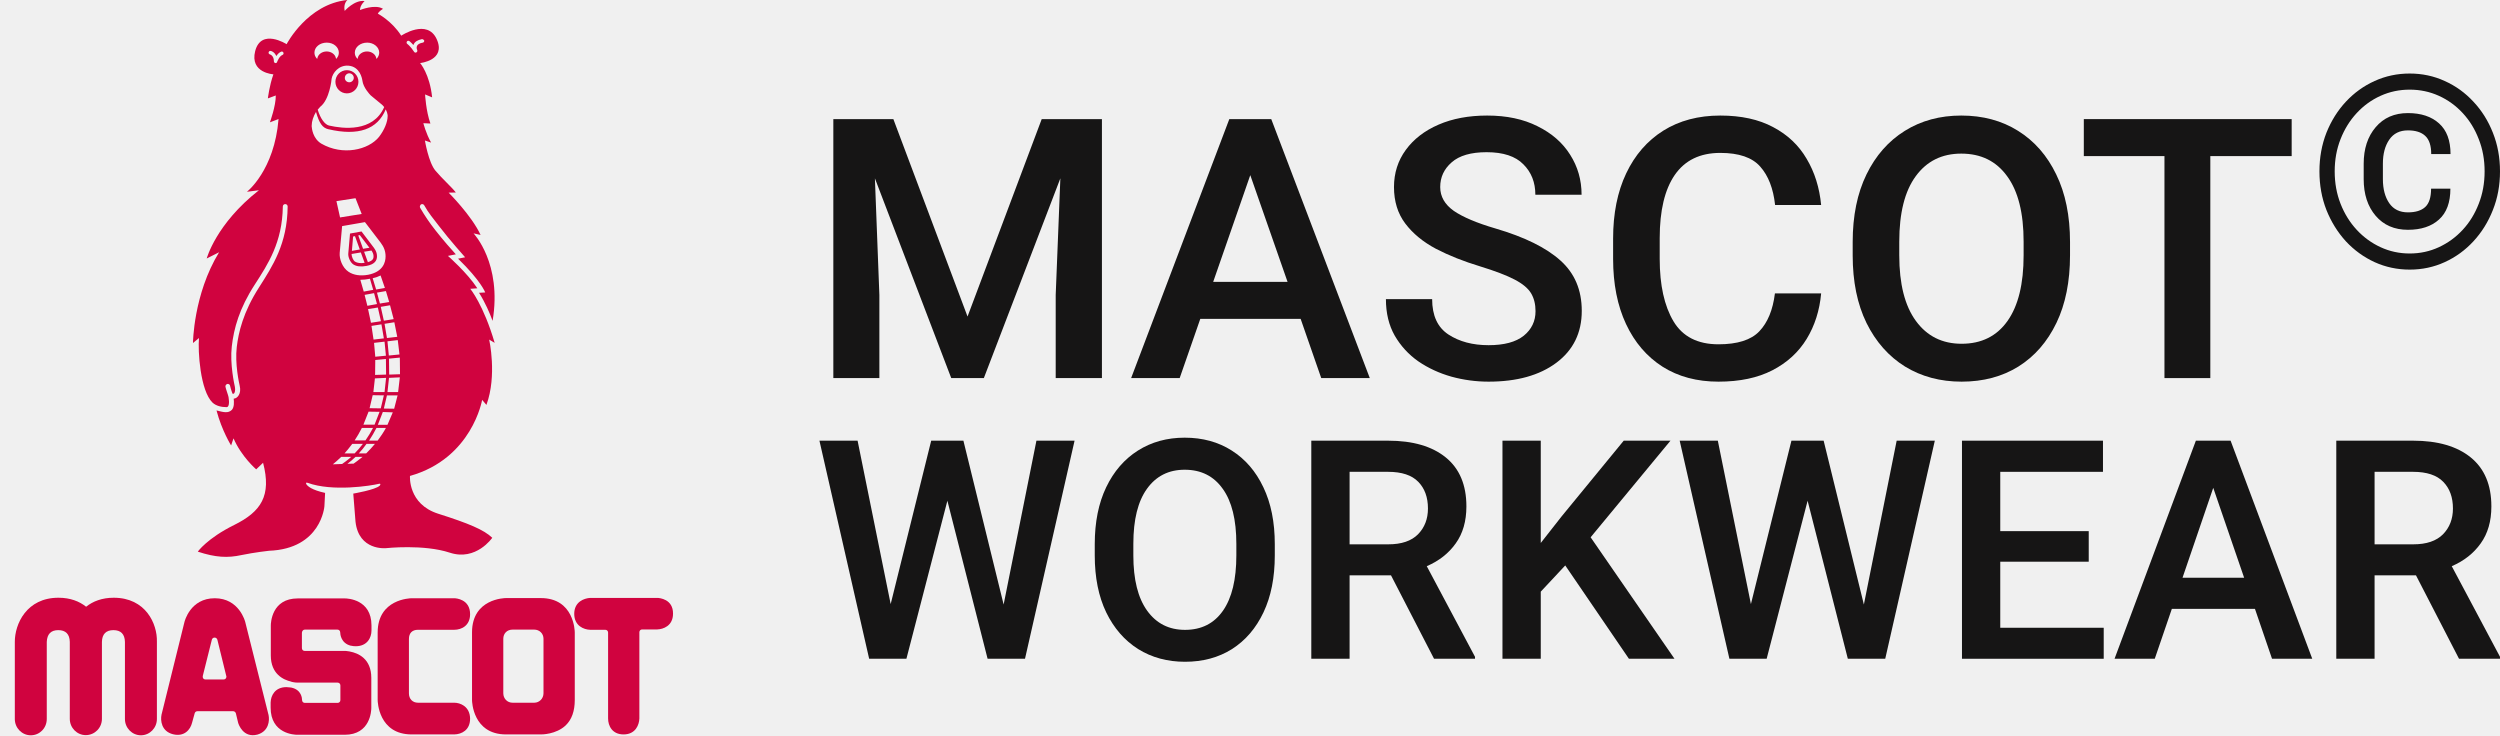
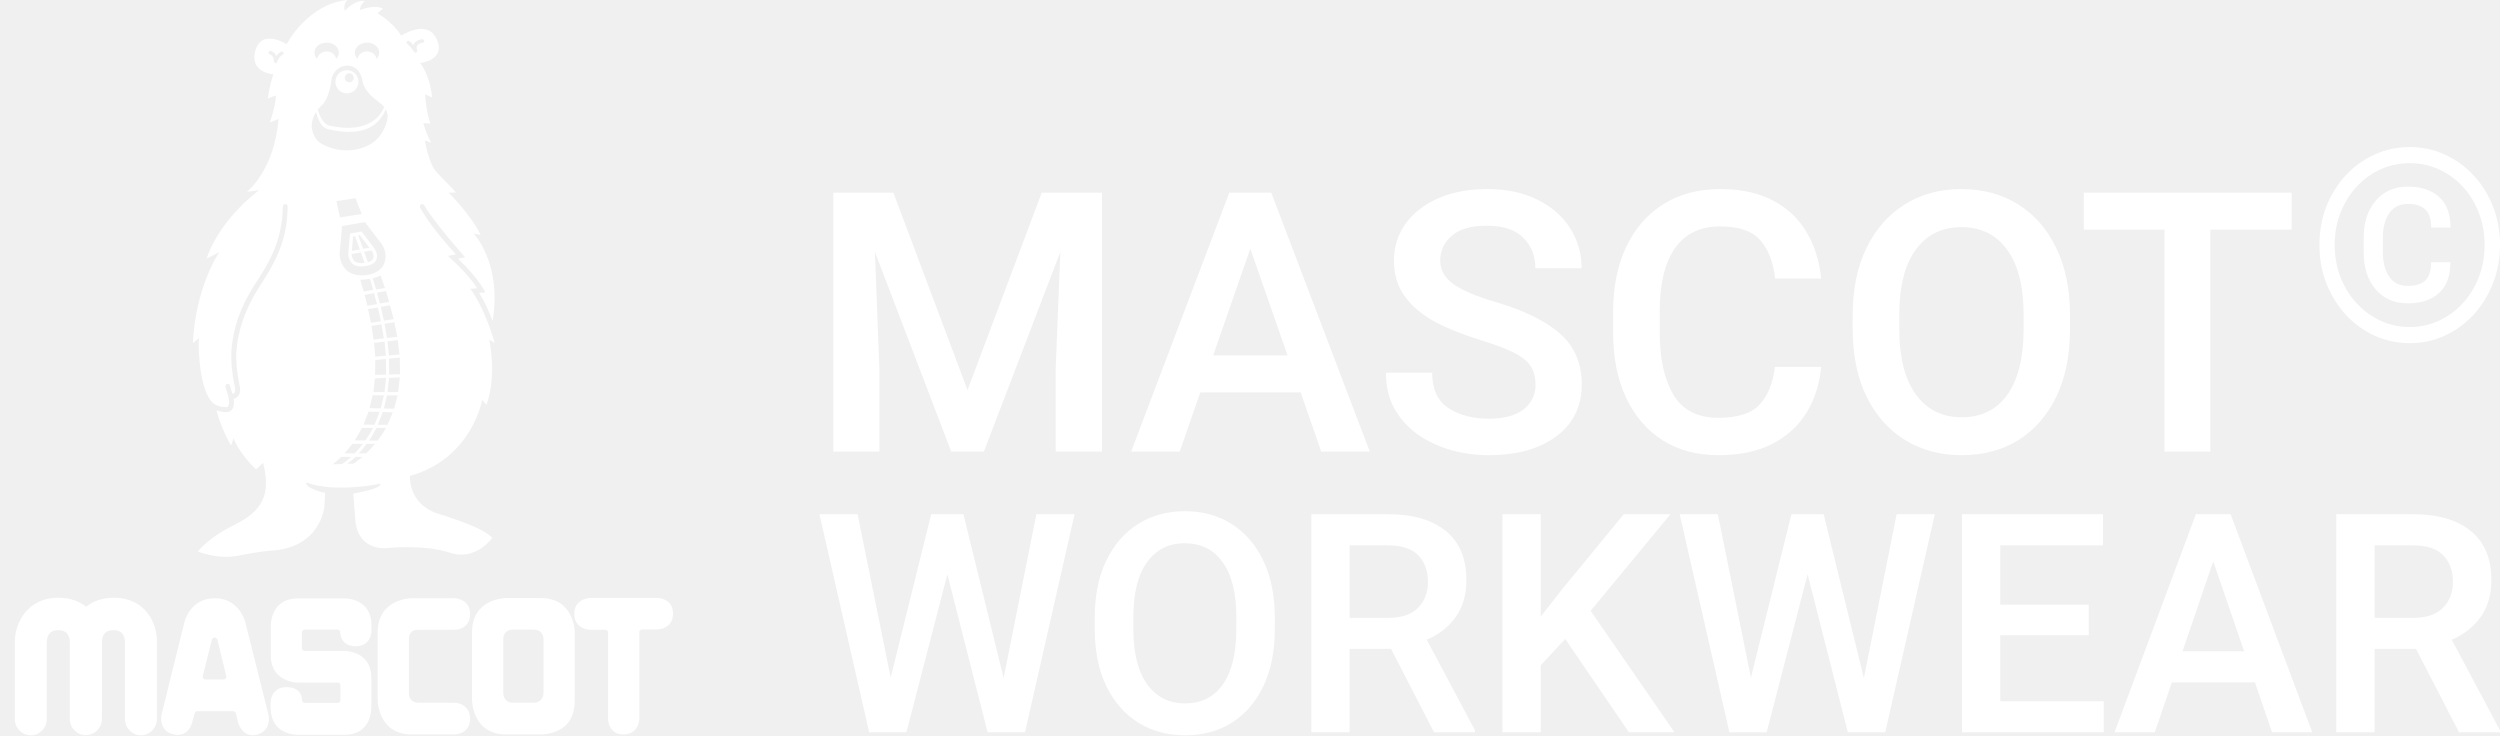
<svg xmlns="http://www.w3.org/2000/svg" width="204" height="60" viewBox="0 0 204 60" fill="none">
-   <g clip-path="url(#clip0_314_6237)">
-     <path d="M72.898 9.719L78.951 25.83L85.004 9.719H89.917V30.852H86.145V24.074L86.525 14.552L80.282 30.852H77.621L71.392 14.552L71.757 24.074V30.852H68V9.719H72.898Z" fill="#161515" />
-     <path d="M96.262 30.852H92.3L100.312 9.719H103.734L111.775 30.852H107.813L106.132 26.019H97.944L96.262 30.852ZM98.996 23H105.064L102.023 14.291L98.996 23Z" fill="#161515" />
-     <path d="M125.299 25.395C125.299 24.824 125.178 24.335 124.934 23.929C124.69 23.523 124.242 23.15 123.589 22.811C122.946 22.473 122.01 22.115 120.782 21.737C119.437 21.331 118.233 20.852 117.17 20.3C116.118 19.739 115.284 19.052 114.67 18.239C114.056 17.426 113.749 16.434 113.749 15.264C113.749 14.122 114.071 13.111 114.714 12.23C115.357 11.35 116.249 10.662 117.39 10.169C118.53 9.675 119.851 9.429 121.352 9.429C122.941 9.429 124.31 9.719 125.46 10.3C126.62 10.87 127.507 11.645 128.122 12.622C128.745 13.599 129.057 14.688 129.057 15.888H125.285C125.285 14.882 124.958 14.054 124.305 13.406C123.662 12.748 122.663 12.419 121.308 12.419C120.031 12.419 119.081 12.695 118.457 13.246C117.833 13.788 117.521 14.46 117.521 15.264C117.521 16.038 117.892 16.686 118.632 17.209C119.383 17.722 120.519 18.201 122.039 18.646C124.408 19.342 126.172 20.213 127.332 21.258C128.492 22.294 129.072 23.663 129.072 25.366C129.072 27.156 128.38 28.569 126.996 29.604C125.621 30.63 123.779 31.143 121.469 31.143C120.445 31.143 119.437 31.008 118.442 30.737C117.448 30.456 116.547 30.04 115.738 29.488C114.938 28.927 114.295 28.226 113.808 27.384C113.33 26.542 113.091 25.55 113.091 24.408H116.863C116.863 25.753 117.307 26.716 118.194 27.297C119.081 27.877 120.172 28.167 121.469 28.167C122.736 28.167 123.691 27.911 124.335 27.398C124.978 26.876 125.299 26.208 125.299 25.395Z" fill="#161515" />
-     <path d="M148.605 23.944C148.479 25.337 148.084 26.576 147.421 27.66C146.758 28.743 145.828 29.595 144.629 30.214C143.43 30.833 141.963 31.143 140.228 31.143C138.473 31.143 136.953 30.737 135.666 29.924C134.379 29.101 133.385 27.94 132.683 26.44C131.981 24.94 131.63 23.169 131.63 21.128V19.459C131.63 17.417 131.986 15.646 132.698 14.146C133.409 12.646 134.418 11.485 135.724 10.662C137.04 9.84 138.59 9.429 140.374 9.429C142.08 9.429 143.517 9.743 144.687 10.372C145.866 10.992 146.778 11.853 147.421 12.956C148.074 14.049 148.469 15.307 148.605 16.73H144.848C144.702 15.385 144.297 14.34 143.634 13.594C142.981 12.849 141.894 12.477 140.374 12.477C138.726 12.477 137.489 13.077 136.66 14.277C135.841 15.467 135.432 17.184 135.432 19.43V21.128C135.432 23.266 135.807 24.964 136.558 26.222C137.308 27.471 138.532 28.095 140.228 28.095C141.777 28.095 142.889 27.742 143.561 27.035C144.243 26.319 144.667 25.289 144.833 23.944H148.605Z" fill="#161515" />
-     <path d="M168.914 20.837C168.914 22.976 168.544 24.814 167.803 26.353C167.062 27.892 166.029 29.077 164.703 29.909C163.377 30.732 161.833 31.143 160.068 31.143C158.333 31.143 156.793 30.732 155.448 29.909C154.113 29.077 153.065 27.892 152.305 26.353C151.554 24.814 151.179 22.976 151.179 20.837V19.749C151.179 17.61 151.554 15.772 152.305 14.233C153.055 12.695 154.098 11.509 155.433 10.677C156.769 9.845 158.304 9.429 160.039 9.429C161.803 9.429 163.348 9.845 164.674 10.677C166.009 11.509 167.047 12.695 167.788 14.233C168.539 15.772 168.914 17.61 168.914 19.749V20.837ZM165.127 19.72C165.127 17.378 164.679 15.598 163.782 14.378C162.895 13.149 161.647 12.535 160.039 12.535C158.46 12.535 157.222 13.149 156.325 14.378C155.429 15.598 154.98 17.378 154.98 19.72V20.837C154.98 23.169 155.433 24.955 156.34 26.193C157.246 27.432 158.489 28.051 160.068 28.051C161.686 28.051 162.934 27.432 163.811 26.193C164.689 24.955 165.127 23.169 165.127 20.837V19.72Z" fill="#161515" />
-     <path d="M180.362 30.852H176.62V12.738H170.039V9.719H187V12.738H180.362V30.852Z" fill="#161515" />
-     <path d="M189.266 13.984C189.266 12.851 189.457 11.8 189.837 10.831C190.225 9.862 190.754 9.018 191.423 8.298C192.102 7.571 192.884 7.008 193.769 6.609C194.662 6.203 195.616 6 196.632 6C197.649 6 198.601 6.203 199.487 6.609C200.379 7.008 201.159 7.571 201.831 8.298C202.509 9.018 203.038 9.862 203.419 10.831C203.806 11.8 204 12.851 204 13.984C204 15.117 203.806 16.168 203.419 17.137C203.038 18.106 202.509 18.957 201.831 19.691C201.159 20.418 200.379 20.985 199.487 21.391C198.601 21.797 197.649 22 196.632 22C195.616 22 194.662 21.797 193.769 21.391C192.884 20.985 192.102 20.418 191.423 19.691C190.754 18.957 190.225 18.106 189.837 17.137C189.457 16.168 189.266 15.117 189.266 13.984ZM190.511 13.984C190.511 14.932 190.67 15.812 190.988 16.624C191.306 17.436 191.746 18.145 192.306 18.751C192.867 19.357 193.516 19.83 194.257 20.172C194.997 20.514 195.789 20.685 196.632 20.685C197.477 20.685 198.269 20.514 199.009 20.172C199.748 19.83 200.399 19.357 200.959 18.751C201.52 18.145 201.955 17.436 202.266 16.624C202.586 15.812 202.744 14.932 202.744 13.984C202.744 13.036 202.586 12.16 202.266 11.355C201.955 10.542 201.52 9.833 200.959 9.228C200.399 8.622 199.748 8.152 199.009 7.817C198.269 7.482 197.477 7.315 196.632 7.315C195.789 7.315 194.997 7.482 194.257 7.817C193.516 8.152 192.867 8.622 192.306 9.228C191.746 9.833 191.306 10.542 190.988 11.355C190.67 12.16 190.511 13.036 190.511 13.984ZM199.952 15.395C199.952 16.521 199.641 17.361 199.019 17.917C198.404 18.473 197.56 18.751 196.488 18.751C195.381 18.751 194.502 18.37 193.853 17.607C193.202 16.845 192.877 15.847 192.877 14.615V13.364C192.877 12.139 193.202 11.145 193.853 10.382C194.502 9.613 195.381 9.228 196.488 9.228C197.56 9.228 198.407 9.509 199.029 10.072C199.651 10.628 199.963 11.461 199.963 12.573H198.387C198.387 11.882 198.223 11.387 197.899 11.088C197.581 10.788 197.11 10.639 196.488 10.639C195.816 10.639 195.308 10.892 194.963 11.397C194.616 11.903 194.444 12.555 194.444 13.353V14.615C194.444 15.42 194.616 16.075 194.963 16.581C195.308 17.08 195.816 17.329 196.488 17.329C197.11 17.329 197.581 17.183 197.899 16.891C198.217 16.599 198.376 16.1 198.376 15.395H199.952Z" fill="#161515" />
-     <path d="M75.986 35.959H78.614L81.896 49.33L84.573 35.959H87.685L83.64 53.755H80.588L77.306 40.86L73.963 53.755H70.923L66.866 35.959H69.979L72.679 49.294L75.986 35.959Z" fill="#161515" />
-     <path d="M104.023 45.322C104.023 47.122 103.716 48.671 103.102 49.966C102.489 51.262 101.633 52.26 100.535 52.961C99.437 53.654 98.157 54 96.696 54C95.258 54 93.983 53.654 92.868 52.961C91.762 52.26 90.894 51.262 90.265 49.966C89.643 48.671 89.332 47.122 89.332 45.322V44.405C89.332 42.604 89.643 41.056 90.265 39.76C90.886 38.464 91.75 37.466 92.856 36.765C93.963 36.065 95.234 35.714 96.671 35.714C98.133 35.714 99.412 36.065 100.511 36.765C101.617 37.466 102.477 38.464 103.09 39.76C103.712 41.056 104.023 42.604 104.023 44.405V45.322ZM100.886 44.38C100.886 42.408 100.515 40.909 99.772 39.882C99.037 38.847 98.004 38.33 96.671 38.33C95.363 38.33 94.338 38.847 93.595 39.882C92.852 40.909 92.481 42.408 92.481 44.38V45.322C92.481 47.285 92.856 48.789 93.607 49.832C94.358 50.875 95.388 51.397 96.696 51.397C98.036 51.397 99.069 50.875 99.796 49.832C100.523 48.789 100.886 47.285 100.886 45.322V44.38Z" fill="#161515" />
-     <path d="M113.264 35.959C115.282 35.959 116.852 36.415 117.975 37.327C119.097 38.24 119.658 39.572 119.658 41.324C119.658 42.53 119.367 43.537 118.786 44.343C118.213 45.15 117.426 45.77 116.424 46.201L120.361 53.596V53.755H117.018L113.506 46.947H110.127V53.755H107.002V35.959H113.264ZM113.264 38.501H110.127V44.417H113.288C114.362 44.417 115.169 44.144 115.71 43.598C116.251 43.044 116.521 42.343 116.521 41.495C116.521 40.583 116.259 39.858 115.734 39.32C115.209 38.774 114.386 38.501 113.264 38.501Z" fill="#161515" />
-     <path d="M125.726 53.755H122.601V35.959H125.726V44.307L127.433 42.131L132.496 35.959H136.311L129.795 43.842L136.638 53.755H132.92L127.724 46.14L125.726 48.279V53.755Z" fill="#161515" />
-     <path d="M146.181 35.959H148.809L152.092 49.33L154.768 35.959H157.881L153.835 53.755H150.783L147.501 40.86L144.159 53.755H141.119L137.062 35.959H140.174L142.875 49.294L146.181 35.959Z" fill="#161515" />
-     <path d="M171.663 53.755H160.097V35.959H171.603V38.501H163.221V43.341H170.44V45.835H163.221V51.225H171.663V53.755Z" fill="#161515" />
-     <path d="M175.829 53.755H172.547L179.183 35.959H182.017L188.68 53.755H185.397L184.005 49.685H177.222L175.829 53.755ZM178.094 47.142H183.121L180.601 39.809L178.094 47.142Z" fill="#161515" />
-     <path d="M196.903 35.959C198.92 35.959 200.491 36.415 201.613 37.327C202.735 38.24 203.296 39.572 203.296 41.324C203.296 42.53 203.006 43.537 202.424 44.343C201.851 45.15 201.064 45.77 200.063 46.201L204 53.596V53.755H200.656L197.144 46.947H193.766V53.755H190.641V35.959H196.903ZM196.903 38.501H193.766V44.417H196.926C198.001 44.417 198.808 44.144 199.349 43.598C199.889 43.044 200.16 42.343 200.16 41.495C200.16 40.583 199.898 39.858 199.373 39.32C198.847 38.774 198.025 38.501 196.903 38.501Z" fill="#161515" />
-     <path d="M53.644 48.789H48.162C47.671 48.817 46.858 49.1 46.858 50.09C46.858 51.079 47.657 51.376 48.148 51.39H49.395C49.522 51.39 49.62 51.489 49.62 51.617V58.629C49.62 59.223 49.956 59.929 50.882 59.929C51.877 59.929 52.157 59.124 52.172 58.629V51.588C52.172 51.461 52.27 51.362 52.396 51.362H53.629C54.106 51.348 54.919 51.079 54.919 50.076C54.933 48.874 53.784 48.789 53.644 48.789Z" fill="#D0033F" />
-     <path d="M21.914 58.346L20.022 50.796C20.008 50.711 19.517 48.817 17.526 48.817C15.521 48.817 15.059 50.711 15.045 50.782L13.18 58.317C13.082 58.798 13.166 59.675 14.119 59.915C15.031 60.141 15.535 59.547 15.675 58.968L15.886 58.204C15.914 58.105 15.998 58.035 16.11 58.035H19.026C19.124 58.035 19.223 58.105 19.25 58.218L19.433 58.982C19.475 59.123 19.854 60.24 21.003 59.943C21.928 59.675 22.012 58.812 21.914 58.346ZM18.423 55.362C18.381 55.419 18.311 55.447 18.241 55.447H16.769C16.699 55.447 16.629 55.419 16.587 55.362C16.545 55.306 16.531 55.235 16.545 55.165L17.288 52.196C17.316 52.097 17.4 52.026 17.512 52.026C17.61 52.026 17.708 52.097 17.736 52.196L18.465 55.165C18.494 55.235 18.465 55.306 18.423 55.362Z" fill="#D0033F" />
-     <path d="M44.125 48.803H41.293C41.181 48.803 38.517 48.846 38.517 51.602V57.13C38.517 57.243 38.587 59.929 41.293 59.929H44.139C44.181 59.929 45.373 59.944 46.172 59.18C46.663 58.7 46.901 58.007 46.901 57.13V51.602C46.901 51.489 46.845 48.803 44.125 48.803ZM44.35 52.126V56.565C44.35 57.003 44.013 57.342 43.592 57.342H41.826C41.391 57.342 41.069 57.003 41.069 56.565V52.126C41.069 51.687 41.377 51.376 41.826 51.376H43.592C44.027 51.376 44.35 51.701 44.35 52.126Z" fill="#D0033F" />
-     <path d="M24.873 51.376H27.537C27.663 51.376 27.761 51.475 27.761 51.602C27.761 51.743 27.817 52.493 28.631 52.691H28.659C28.771 52.719 28.897 52.733 29.023 52.733C29.962 52.733 30.313 52.04 30.313 51.446V51.036C30.313 48.902 28.35 48.831 28.14 48.831H24.299C22.168 48.831 22.098 50.824 22.098 51.05V53.482C22.098 55.009 23.135 55.476 23.752 55.617C23.766 55.617 23.78 55.631 23.78 55.631L23.822 55.645C24.074 55.702 24.256 55.702 24.299 55.702H27.551C27.677 55.702 27.776 55.801 27.776 55.928V57.13C27.776 57.257 27.677 57.356 27.551 57.356H24.873C24.747 57.356 24.649 57.257 24.649 57.13C24.649 56.988 24.607 56.296 23.794 56.112L23.71 56.098L23.373 56.069C22.448 56.069 22.098 56.748 22.083 57.328V57.738C22.083 59.887 24.032 59.957 24.256 59.957H28.126C30.229 59.957 30.299 57.992 30.299 57.766V55.32C30.299 53.737 29.219 53.298 28.575 53.171L28.518 53.157C28.308 53.115 28.154 53.115 28.126 53.115H24.859C24.733 53.115 24.635 53.016 24.635 52.888V51.63C24.649 51.475 24.747 51.376 24.873 51.376Z" fill="#D0033F" />
-     <path d="M37.07 57.342H34.112C33.664 57.342 33.369 57.031 33.369 56.578V52.139C33.369 51.658 33.636 51.39 34.112 51.39H37.07C37.659 51.39 38.36 51.051 38.36 50.117C38.36 48.888 37.197 48.817 37.07 48.817H33.593C33.481 48.817 30.817 48.873 30.817 51.616V57.13C30.817 57.243 30.888 59.929 33.593 59.929H37.07C37.673 59.915 38.36 59.576 38.36 58.642C38.346 57.639 37.547 57.342 37.07 57.342Z" fill="#D0033F" />
-     <path d="M9.284 48.775C8.317 48.775 7.574 49.072 7.027 49.51C6.48 49.072 5.737 48.775 4.77 48.775C2.162 48.775 1.209 50.924 1.209 52.366V58.671C1.209 59.406 1.797 60 2.512 60C3.241 60 3.816 59.406 3.816 58.671V52.38C3.844 51.744 4.153 51.419 4.756 51.419C5.358 51.419 5.681 51.744 5.695 52.38V58.657C5.695 59.392 6.284 59.986 6.999 59.986C7.728 59.986 8.317 59.392 8.317 58.657V52.38C8.331 51.744 8.653 51.419 9.256 51.419C9.859 51.419 10.181 51.744 10.195 52.38V58.671C10.195 59.406 10.784 60 11.499 60C12.214 60 12.803 59.406 12.803 58.671V52.366C12.845 50.91 11.892 48.775 9.284 48.775Z" fill="#D0033F" />
-     <path d="M28.308 5.726C28.827 5.726 29.248 6.15 29.248 6.673C29.248 7.196 28.827 7.62 28.308 7.62C27.79 7.62 27.369 7.196 27.369 6.673C27.369 6.15 27.79 5.726 28.308 5.726ZM28.505 6.715C28.701 6.715 28.869 6.546 28.869 6.348C28.869 6.15 28.701 5.98 28.505 5.98C28.308 5.98 28.14 6.15 28.14 6.348C28.126 6.546 28.294 6.715 28.505 6.715ZM28.953 4.298C28.953 4.467 29.009 4.623 29.135 4.764L29.178 4.807L29.192 4.75C29.248 4.439 29.57 4.199 29.949 4.199C30.327 4.199 30.65 4.439 30.706 4.75L30.72 4.807L30.762 4.764C30.874 4.623 30.944 4.467 30.944 4.298C30.944 3.845 30.495 3.478 29.963 3.478C29.402 3.478 28.953 3.845 28.953 4.298ZM27.061 6.418C27.061 6.489 26.892 8.129 26.135 8.709L25.925 8.949C26.149 9.684 26.5 10.165 26.864 10.25H26.878C27.93 10.49 30.439 10.829 31.351 8.737L31.238 8.61L31.182 8.553C31 8.398 30.664 8.115 30.481 7.974C30.369 7.889 30.299 7.832 30.243 7.776C30.187 7.719 29.64 7.154 29.57 6.574C29.542 6.39 29.374 5.443 28.434 5.358C27.635 5.302 27.145 5.952 27.061 6.418ZM25.659 4.298C25.659 4.467 25.715 4.623 25.841 4.764L25.883 4.807L25.897 4.75C25.953 4.439 26.275 4.199 26.654 4.199C27.032 4.199 27.355 4.439 27.411 4.75L27.425 4.807L27.467 4.764C27.593 4.623 27.649 4.467 27.649 4.298C27.649 3.845 27.215 3.478 26.668 3.478C26.093 3.478 25.659 3.845 25.659 4.298ZM31.631 9.472V9.387C31.617 9.26 31.561 9.09 31.477 8.921C30.804 10.561 29.234 11.112 26.808 10.547H26.794C26.317 10.434 26.051 10.066 25.785 9.133C25.575 9.486 25.434 9.896 25.434 10.25V10.32C25.448 10.476 25.518 11.296 26.219 11.72C27.958 12.724 30.061 12.243 30.93 11.169C31.365 10.603 31.631 9.953 31.631 9.472ZM29.402 22.832L29.682 23.794L30.453 23.652L30.187 22.747C29.907 22.804 29.64 22.832 29.402 22.832ZM30.411 22.705L30.692 23.624L31.407 23.497L31.056 22.479C30.888 22.564 30.664 22.648 30.411 22.705ZM29.752 24.062L29.977 24.953L30.762 24.811L30.523 23.921L29.752 24.062ZM30.762 23.878L31 24.769L31.757 24.642L31.491 23.751L30.762 23.878ZM30.033 25.221L30.271 26.338L31.084 26.211L30.832 25.094L30.033 25.221ZM31.07 25.038L31.323 26.169L32.122 26.041L31.827 24.91L31.07 25.038ZM30.313 26.593L30.481 27.71L31.323 27.611L31.126 26.466L30.313 26.593ZM31.379 26.423L31.575 27.582L32.416 27.484L32.178 26.296L31.379 26.423ZM30.523 27.978L30.622 29.109L31.491 29.025L31.379 27.879L30.523 27.978ZM31.617 27.851L31.729 29.01L32.598 28.925L32.458 27.752L31.617 27.851ZM30.622 29.378L30.608 30.594L31.505 30.566L31.491 29.293L30.622 29.378ZM31.743 29.265L31.757 30.566L32.641 30.537L32.626 29.18L31.743 29.265ZM30.593 30.877L30.467 31.993H31.379L31.505 30.834L30.593 30.877ZM31.743 30.834L31.617 31.993H32.486L32.626 30.792L31.743 30.834ZM30.159 33.308L31.07 33.322L31.323 32.262L30.411 32.248L30.159 33.308ZM31.323 33.337L32.164 33.351L32.444 32.262H31.575L31.323 33.337ZM30.075 33.591L29.654 34.651H30.566L30.972 33.605L30.075 33.591ZM31.238 33.619L30.832 34.665H31.617L32.052 33.648L31.238 33.619ZM28.939 35.938C29.037 35.938 29.822 35.938 29.822 35.938C30.047 35.613 30.257 35.273 30.439 34.92H29.528C29.346 35.273 29.15 35.627 28.939 35.938ZM30.117 35.952C30.201 35.952 30.818 35.952 30.818 35.952C31.056 35.627 31.295 35.288 31.491 34.92C31.407 34.92 30.72 34.92 30.72 34.92C30.537 35.288 30.327 35.627 30.117 35.952ZM28.112 36.998C28.224 36.998 28.939 36.998 28.939 36.998C29.178 36.758 29.402 36.489 29.612 36.221C29.514 36.221 28.771 36.221 28.743 36.221C28.547 36.489 28.322 36.758 28.112 36.998ZM29.276 36.998C29.374 36.998 29.878 36.998 29.878 36.998C30.131 36.758 30.369 36.489 30.593 36.221C30.495 36.221 29.935 36.221 29.907 36.221C29.724 36.489 29.5 36.758 29.276 36.998ZM27.159 37.889C27.299 37.889 27.916 37.861 27.916 37.861C28.014 37.79 28.294 37.606 28.659 37.281C28.547 37.281 27.874 37.281 27.846 37.281C27.551 37.564 27.313 37.762 27.159 37.889ZM28.35 37.846C28.477 37.846 28.855 37.832 28.855 37.832C28.925 37.776 29.206 37.592 29.584 37.281C29.472 37.281 29.009 37.281 29.009 37.281C28.799 37.493 28.575 37.677 28.35 37.846ZM28.561 19.058L28.42 20.683C28.392 20.966 28.575 21.404 28.827 21.574C29.079 21.744 29.458 21.786 29.893 21.701C30.593 21.574 30.762 21.249 30.762 20.91C30.762 20.669 30.692 20.471 30.509 20.217L29.5 18.888L28.561 19.058ZM30.481 20.91C30.481 21.037 30.481 21.263 30.019 21.39L29.71 20.542L30.313 20.443C30.425 20.613 30.481 20.754 30.481 20.91ZM28.813 19.298L28.967 19.27L29.36 20.358L28.715 20.471C28.757 20.033 28.813 19.298 28.813 19.298ZM30.145 20.217L29.626 20.302L29.234 19.213L29.36 19.185L30.145 20.217ZM28.687 20.726L29.444 20.599L29.752 21.447C29.43 21.503 29.15 21.461 28.967 21.348C28.813 21.249 28.687 20.924 28.687 20.726ZM21.915 4.284C21.901 4.34 21.957 4.425 22.027 4.439C22.055 4.453 22.35 4.538 22.35 5.005C22.35 5.075 22.406 5.132 22.462 5.146C22.532 5.16 22.602 5.118 22.616 5.047C22.616 5.047 22.785 4.581 23.051 4.482C23.219 4.411 23.121 4.156 22.953 4.213C22.813 4.27 22.686 4.369 22.574 4.538L22.546 4.581L22.532 4.538C22.42 4.298 22.224 4.185 22.098 4.156C21.999 4.142 21.943 4.185 21.915 4.284ZM34.421 3.195C34.07 3.266 33.846 3.407 33.748 3.633L33.734 3.676L33.706 3.647C33.524 3.435 33.398 3.351 33.398 3.351C33.328 3.308 33.243 3.322 33.201 3.393C33.159 3.464 33.173 3.549 33.243 3.591C33.243 3.591 33.496 3.775 33.79 4.227C33.832 4.298 33.916 4.312 33.986 4.27C34.056 4.227 34.07 4.142 34.042 4.072C34.028 4.057 33.958 3.888 34.028 3.746C34.084 3.619 34.253 3.52 34.505 3.478C34.575 3.464 34.631 3.393 34.617 3.308C34.575 3.238 34.491 3.181 34.421 3.195ZM20.794 23.214C19.518 25.179 19.083 26.805 18.915 28.261C18.747 29.689 19.125 31.386 19.167 31.569C19.223 31.838 19.153 32.078 19.083 32.121C19.055 32.135 18.999 32.135 18.971 32.121C18.943 32.05 18.929 31.993 18.901 31.923C18.859 31.781 18.803 31.64 18.775 31.484C18.761 31.371 18.649 31.315 18.551 31.329C18.453 31.357 18.382 31.456 18.396 31.555C18.424 31.725 18.635 32.29 18.649 32.403C18.733 32.884 18.677 33.223 18.494 33.223C18.06 33.223 17.639 33.124 17.345 32.856C16.335 31.88 16.139 28.629 16.237 27.582L15.747 27.992C15.747 27.992 15.775 24.02 17.878 20.584L16.868 21.093C16.868 21.093 17.625 18.266 21.13 15.523L20.149 15.65C20.149 15.65 22.392 13.911 22.729 9.713L22.027 9.981C22.027 9.981 22.518 8.624 22.504 7.79L21.859 8.03C21.859 8.03 21.971 7.026 22.308 6.065C22.308 6.065 20.373 5.952 20.822 4.171C21.312 2.276 23.387 3.605 23.387 3.605C23.387 3.605 25.084 0.325 28.35 0C28.35 0 28 0.269 28.126 0.891C28.126 0.891 28.925 -0.028 29.752 0.085C29.752 0.085 29.374 0.424 29.374 0.82C29.374 0.82 30.608 0.311 31.253 0.721C31.253 0.721 30.916 0.919 30.832 1.117C30.832 1.117 31.982 1.711 32.739 2.912C32.739 2.912 34.87 1.484 35.641 3.209C36.412 4.934 34.281 5.146 34.281 5.146C34.281 5.146 35.066 6.037 35.262 7.945L34.687 7.705C34.687 7.705 34.757 9.062 35.122 10.08L34.547 10.052C34.547 10.052 34.743 10.858 35.178 11.635L34.673 11.466C34.673 11.466 34.968 13.275 35.543 13.94C36.103 14.604 36.86 15.269 37.197 15.707L36.608 15.721C36.608 15.721 38.473 17.573 39.216 19.171L38.641 19.043C38.641 19.043 40.982 21.489 40.197 26.183C39.973 25.575 39.594 24.684 39.09 23.892C39.188 23.892 39.594 23.864 39.594 23.864C39.594 23.864 39.258 22.931 37.379 21.108C37.491 21.079 37.954 20.994 37.954 20.994C37.954 20.994 36.664 19.552 35.837 18.464C35.388 17.884 34.94 17.347 34.617 16.753C34.561 16.654 34.435 16.626 34.351 16.682C34.295 16.725 34.225 16.852 34.281 16.951C34.687 17.644 35.01 18.125 35.529 18.789C36.159 19.595 36.846 20.372 37.197 20.754C37.057 20.782 36.552 20.881 36.552 20.881C36.552 20.881 38.136 22.267 38.949 23.525L38.375 23.567C38.375 23.567 39.454 24.868 40.365 27.978L39.917 27.71C39.917 27.71 40.576 30.636 39.692 33.04L39.342 32.63C39.342 32.63 38.529 37.408 33.454 38.836C33.454 38.836 33.271 41.126 35.753 41.918C38.248 42.71 39.496 43.233 40.169 43.883C40.169 43.883 38.851 45.806 36.706 45.099C34.561 44.392 31.491 44.731 31.491 44.731C31.491 44.731 29.276 44.958 29.009 42.568L28.827 40.278C28.827 40.278 30.65 39.967 30.986 39.628C31.084 39.529 31.028 39.444 30.958 39.472C30.257 39.642 27.131 40.137 25.112 39.401C24.944 39.345 24.957 39.43 25 39.515C25.098 39.67 25.434 39.981 26.528 40.221L26.472 41.31C26.472 41.31 26.219 44.788 21.943 44.943C21.943 44.943 20.78 45.071 19.686 45.297C18.579 45.537 17.597 45.495 16.139 45.014C16.139 45.014 16.91 43.925 19.111 42.837C21.312 41.748 22.168 40.448 21.467 37.762L20.906 38.299C20.906 38.299 19.7 37.267 19.055 35.768L18.859 36.348C18.859 36.348 18.102 35.146 17.667 33.492C18.27 33.648 18.621 33.732 18.915 33.45C19.125 33.223 19.097 32.799 19.069 32.531C19.378 32.517 19.714 32.121 19.56 31.484C19.518 31.301 19.153 29.675 19.322 28.303C19.462 27.144 19.826 25.49 21.144 23.44C22.238 21.715 23.444 19.906 23.472 16.852C23.472 16.739 23.387 16.654 23.275 16.654C23.163 16.654 23.079 16.739 23.079 16.852C23.037 19.779 21.873 21.546 20.794 23.214ZM29.009 16.173L27.453 16.414L27.748 17.743L29.514 17.46L29.009 16.173ZM27.916 18.45L27.72 20.627C27.677 21.122 27.93 21.843 28.448 22.182C28.855 22.451 29.402 22.535 30.033 22.422C31.28 22.182 31.463 21.376 31.463 20.924C31.463 20.514 31.337 20.16 31.056 19.793L29.78 18.125L27.916 18.45Z" fill="#D0033F" />
-   </g>
  <defs>
-     <clipPath id="clip0_314_6237">
-       <rect width="204" height="60" fill="white" />
+     <clipPath id="clip547_4014">
+       <rect id="Group_106 1" width="204" height="60" fill="white" fill-opacity="0" />
    </clipPath>
  </defs>
+   <rect id="Group_106 1" width="204" height="60" fill="#FFFFFF" fill-opacity="0" />
+   <g clip-path="url(#clip547_4014)">
+     <path id="Vector" d="M72.898 15.719L78.951 31.83L85.004 15.719L89.917 15.719L89.917 36.852L86.145 36.852L86.145 30.074L86.525 20.552L80.282 36.852L77.621 36.852L71.392 20.552L71.757 30.074L71.757 36.852L68 36.852L68 15.719L72.898 15.719Z" fill="#FFFFFF" fill-opacity="1" fill-rule="nonzero" />
+     <path id="Vector" d="M96.262 36.852L92.3 36.852L100.312 15.719L103.734 15.719L111.775 36.852L107.813 36.852L106.132 32.019L97.944 32.019L96.262 36.852ZM98.996 29L105.064 29L102.023 20.291L98.996 29Z" fill="#FFFFFF" fill-opacity="1" fill-rule="nonzero" />
+     <path id="Vector" d="M125.3 31.395C125.3 30.824 125.178 30.335 124.934 29.929C124.69 29.523 124.242 29.15 123.589 28.811C122.946 28.473 122.01 28.115 120.782 27.737C119.437 27.331 118.233 26.852 117.17 26.3C116.118 25.739 115.284 25.052 114.67 24.239C114.056 23.426 113.749 22.435 113.749 21.264C113.749 20.122 114.071 19.111 114.714 18.23C115.357 17.35 116.249 16.663 117.39 16.169C118.53 15.675 119.851 15.429 121.352 15.429C122.941 15.429 124.31 15.719 125.461 16.3C126.62 16.871 127.507 17.645 128.122 18.622C128.745 19.599 129.057 20.688 129.057 21.888L125.285 21.888C125.285 20.882 124.959 20.054 124.305 19.406C123.662 18.748 122.663 18.419 121.308 18.419C120.031 18.419 119.081 18.695 118.457 19.246C117.833 19.788 117.521 20.46 117.521 21.264C117.521 22.038 117.892 22.686 118.633 23.209C119.383 23.722 120.519 24.2 122.039 24.646C124.408 25.343 126.172 26.213 127.332 27.258C128.492 28.294 129.072 29.663 129.072 31.366C129.072 33.156 128.38 34.569 126.996 35.604C125.621 36.63 123.779 37.143 121.469 37.143C120.446 37.143 119.437 37.008 118.442 36.737C117.448 36.456 116.547 36.04 115.738 35.488C114.938 34.927 114.295 34.226 113.808 33.383C113.33 32.542 113.091 31.55 113.091 30.408L116.863 30.408C116.863 31.753 117.307 32.716 118.194 33.297C119.081 33.877 120.173 34.167 121.469 34.167C122.736 34.167 123.691 33.911 124.335 33.398C124.978 32.876 125.3 32.208 125.3 31.395Z" fill="#FFFFFF" fill-opacity="1" fill-rule="nonzero" />
+     <path id="Vector" d="M148.605 29.944C148.479 31.337 148.084 32.576 147.421 33.659C146.758 34.743 145.828 35.595 144.629 36.214C143.43 36.833 141.963 37.143 140.228 37.143C138.473 37.143 136.953 36.737 135.666 35.924C134.379 35.101 133.385 33.94 132.683 32.44C131.981 30.94 131.63 29.169 131.63 27.128L131.63 25.459C131.63 23.417 131.986 21.646 132.698 20.146C133.409 18.646 134.418 17.485 135.724 16.663C137.04 15.84 138.59 15.429 140.374 15.429C142.08 15.429 143.517 15.743 144.687 16.372C145.866 16.991 146.778 17.853 147.421 18.956C148.074 20.049 148.469 21.307 148.605 22.73L144.848 22.73C144.702 21.385 144.297 20.34 143.634 19.595C142.981 18.849 141.894 18.477 140.374 18.477C138.726 18.477 137.489 19.077 136.66 20.277C135.841 21.467 135.432 23.185 135.432 25.429L135.432 27.128C135.432 29.266 135.807 30.964 136.558 32.222C137.308 33.471 138.532 34.095 140.228 34.095C141.777 34.095 142.889 33.742 143.561 33.035C144.243 32.319 144.667 31.289 144.833 29.944L148.605 29.944Z" fill="#FFFFFF" fill-opacity="1" fill-rule="nonzero" />
+     <path id="Vector" d="M168.914 26.837C168.914 28.976 168.544 30.814 167.803 32.353C167.062 33.892 166.029 35.077 164.703 35.909C163.378 36.732 161.833 37.143 160.068 37.143C158.333 37.143 156.793 36.732 155.448 35.909C154.113 35.077 153.065 33.892 152.305 32.353C151.554 30.814 151.179 28.976 151.179 26.837L151.179 25.749C151.179 23.61 151.554 21.772 152.305 20.233C153.055 18.695 154.098 17.509 155.433 16.677C156.769 15.845 158.304 15.429 160.039 15.429C161.803 15.429 163.348 15.845 164.674 16.677C166.009 17.509 167.047 18.695 167.788 20.233C168.539 21.772 168.914 23.61 168.914 25.749L168.914 26.837ZM165.127 25.72C165.127 23.378 164.679 21.598 163.782 20.378C162.895 19.149 161.647 18.535 160.039 18.535C158.46 18.535 157.222 19.149 156.325 20.378C155.429 21.598 154.98 23.378 154.98 25.72L154.98 26.837C154.98 29.169 155.433 30.955 156.34 32.193C157.246 33.432 158.489 34.051 160.068 34.051C161.686 34.051 162.934 33.432 163.811 32.193C164.689 30.955 165.127 29.169 165.127 26.837L165.127 25.72Z" fill="#FFFFFF" fill-opacity="1" fill-rule="nonzero" />
+     <path id="Vector" d="M180.361 36.852L176.62 36.852L176.62 18.738L170.039 18.738L170.039 15.719L187 15.719L187 18.738L180.361 18.738L180.361 36.852Z" fill="#FFFFFF" fill-opacity="1" fill-rule="nonzero" />
+     <path id="Vector" d="M189.266 19.984C189.266 18.851 189.456 17.8 189.837 16.831C190.225 15.862 190.754 15.018 191.423 14.298C192.102 13.571 192.884 13.008 193.769 12.609C194.662 12.203 195.616 12 196.632 12C197.649 12 198.601 12.203 199.487 12.609C200.379 13.008 201.159 13.571 201.831 14.298C202.509 15.018 203.038 15.862 203.419 16.831C203.806 17.8 204 18.851 204 19.984C204 21.117 203.806 22.168 203.419 23.137C203.038 24.106 202.509 24.957 201.831 25.691C201.159 26.418 200.379 26.985 199.487 27.391C198.601 27.797 197.649 28 196.632 28C195.616 28 194.662 27.797 193.769 27.391C192.884 26.985 192.102 26.418 191.423 25.691C190.754 24.957 190.225 24.106 189.837 23.137C189.456 22.168 189.266 21.117 189.266 19.984ZM190.51 19.984C190.51 20.932 190.67 21.812 190.988 22.624C191.306 23.436 191.746 24.145 192.306 24.751C192.867 25.356 193.516 25.83 194.257 26.172C194.997 26.514 195.789 26.686 196.632 26.686C197.477 26.686 198.269 26.514 199.009 26.172C199.748 25.83 200.399 25.356 200.959 24.751C201.52 24.145 201.955 23.436 202.266 22.624C202.586 21.812 202.744 20.932 202.744 19.984C202.744 19.036 202.586 18.16 202.266 17.355C201.955 16.543 201.52 15.834 200.959 15.228C200.399 14.622 199.748 14.152 199.009 13.817C198.269 13.482 197.477 13.315 196.632 13.315C195.789 13.315 194.997 13.482 194.257 13.817C193.516 14.152 192.867 14.622 192.306 15.228C191.746 15.834 191.306 16.543 190.988 17.355C190.67 18.16 190.51 19.036 190.51 19.984ZM199.952 21.395C199.952 22.52 199.641 23.361 199.019 23.917C198.404 24.473 197.56 24.751 196.488 24.751C195.381 24.751 194.502 24.37 193.853 23.607C193.202 22.845 192.877 21.847 192.877 20.615L192.877 19.364C192.877 18.138 193.202 17.145 193.853 16.382C194.502 15.613 195.381 15.228 196.488 15.228C197.56 15.228 198.407 15.509 199.029 16.072C199.651 16.628 199.963 17.461 199.963 18.573L198.387 18.573C198.387 17.882 198.223 17.387 197.899 17.087C197.581 16.788 197.11 16.639 196.488 16.639C195.816 16.639 195.308 16.892 194.963 17.398C194.616 17.903 194.444 18.555 194.444 19.354L194.444 20.615C194.444 21.42 194.616 22.075 194.963 22.581C195.308 23.08 195.816 23.329 196.488 23.329C197.11 23.329 197.581 23.183 197.899 22.891C198.217 22.599 198.376 22.1 198.376 21.395L199.952 21.395Z" fill="#FFFFFF" fill-opacity="1" fill-rule="nonzero" />
+     <path id="Vector" d="M75.986 41.959L78.614 41.959L81.896 55.331L84.572 41.959L87.685 41.959L83.64 59.755L80.588 59.755L77.306 46.86L73.963 59.755L70.923 59.755L66.866 41.959L69.979 41.959L72.679 55.294L75.986 41.959Z" fill="#FFFFFF" fill-opacity="1" fill-rule="nonzero" />
+     <path id="Vector" d="M104.023 51.322C104.023 53.122 103.716 54.671 103.102 55.966C102.489 57.262 101.633 58.26 100.535 58.961C99.437 59.654 98.157 60 96.696 60C95.258 60 93.983 59.654 92.868 58.961C91.763 58.26 90.894 57.262 90.265 55.966C89.643 54.671 89.332 53.122 89.332 51.322L89.332 50.405C89.332 48.604 89.643 47.056 90.265 45.76C90.886 44.464 91.75 43.466 92.856 42.765C93.963 42.065 95.234 41.714 96.671 41.714C98.133 41.714 99.412 42.065 100.511 42.765C101.617 43.466 102.477 44.464 103.09 45.76C103.712 47.056 104.023 48.604 104.023 50.405L104.023 51.322ZM100.886 50.38C100.886 48.408 100.515 46.909 99.772 45.882C99.037 44.847 98.004 44.33 96.671 44.33C95.363 44.33 94.338 44.847 93.595 45.882C92.852 46.909 92.481 48.408 92.481 50.38L92.481 51.322C92.481 53.285 92.856 54.789 93.607 55.832C94.358 56.875 95.388 57.397 96.696 57.397C98.036 57.397 99.069 56.875 99.796 55.832C100.523 54.789 100.886 53.285 100.886 51.322L100.886 50.38Z" fill="#FFFFFF" fill-opacity="1" fill-rule="nonzero" />
+     <path id="Vector" d="M113.263 41.959C115.282 41.959 116.852 42.415 117.975 43.328C119.097 44.24 119.658 45.572 119.658 47.325C119.658 48.531 119.367 49.537 118.786 50.344C118.213 51.15 117.426 51.77 116.424 52.202L120.36 59.596L120.36 59.755L117.018 59.755L113.506 52.947L110.127 52.947L110.127 59.755L107.002 59.755L107.002 41.959L113.263 41.959ZM113.263 44.501L110.127 44.501L110.127 50.417L113.288 50.417C114.362 50.417 115.169 50.144 115.71 49.598C116.251 49.044 116.521 48.343 116.521 47.496C116.521 46.583 116.259 45.858 115.734 45.32C115.209 44.774 114.386 44.501 113.263 44.501Z" fill="#FFFFFF" fill-opacity="1" fill-rule="nonzero" />
+     <path id="Vector" d="M125.726 59.755L122.601 59.755L122.601 41.959L125.726 41.959L125.726 50.307L127.433 48.131L132.496 41.959L136.311 41.959L129.795 49.843L136.638 59.755L132.92 59.755L127.724 52.14L125.726 54.279L125.726 59.755Z" fill="#FFFFFF" fill-opacity="1" fill-rule="nonzero" />
+     <path id="Vector" d="M146.181 41.959L148.809 41.959L152.091 55.331L154.768 41.959L157.881 41.959L153.835 59.755L150.783 59.755L147.501 46.86L144.159 59.755L141.119 59.755L137.062 41.959L140.174 41.959L142.875 55.294L146.181 41.959Z" fill="#FFFFFF" fill-opacity="1" fill-rule="nonzero" />
+     <path id="Vector" d="M171.663 59.755L160.097 59.755L160.097 41.959L171.603 41.959L171.603 44.501L163.221 44.501L163.221 49.341L170.44 49.341L170.44 51.835L163.221 51.835L163.221 57.225L171.663 57.225L171.663 59.755Z" fill="#FFFFFF" fill-opacity="1" fill-rule="nonzero" />
+     <path id="Vector" d="M175.829 59.755L172.547 59.755L179.183 41.959L182.017 41.959L188.68 59.755L185.397 59.755L184.005 55.685L177.222 55.685L175.829 59.755ZM178.094 53.143L183.121 53.143L180.601 45.809L178.094 53.143Z" fill="#FFFFFF" fill-opacity="1" fill-rule="nonzero" />
+     <path id="Vector" d="M196.902 41.959C198.92 41.959 200.491 42.415 201.613 43.328C202.735 44.24 203.296 45.572 203.296 47.325C203.296 48.531 203.005 49.537 202.424 50.344C201.851 51.15 201.064 51.77 200.063 52.202L204 59.596L204 59.755L200.656 59.755L197.144 52.947L193.766 52.947L193.766 59.755L190.641 59.755L190.641 41.959L196.902 41.959ZM196.902 44.501L193.766 44.501L193.766 50.417L196.926 50.417C198.001 50.417 198.808 50.144 199.349 49.598C199.889 49.044 200.16 48.343 200.16 47.496C200.16 46.583 199.898 45.858 199.373 45.32C198.847 44.774 198.024 44.501 196.902 44.501Z" fill="#FFFFFF" fill-opacity="1" fill-rule="nonzero" />
+     <path id="Vector" d="M53.643 48.789L48.162 48.789C47.671 48.817 46.858 49.1 46.858 50.09C46.858 51.079 47.657 51.376 48.148 51.39L49.395 51.39C49.522 51.39 49.62 51.489 49.62 51.617L49.62 58.629C49.62 59.223 49.956 59.929 50.882 59.929C51.877 59.929 52.157 59.123 52.171 58.629L52.171 51.588C52.171 51.461 52.27 51.362 52.396 51.362L53.629 51.362C54.106 51.348 54.919 51.079 54.919 50.076C54.933 48.874 53.784 48.789 53.643 48.789Z" fill="#FFFFFF" fill-opacity="1" fill-rule="nonzero" />
+     <path id="Vector" d="M21.914 58.346L20.022 50.796C20.008 50.711 19.517 48.817 17.526 48.817C15.521 48.817 15.059 50.711 15.045 50.782L13.18 58.317C13.082 58.798 13.166 59.675 14.119 59.915C15.031 60.141 15.535 59.547 15.675 58.968L15.886 58.204C15.914 58.105 15.998 58.035 16.11 58.035L19.026 58.035C19.124 58.035 19.223 58.105 19.25 58.218L19.433 58.982C19.475 59.123 19.854 60.24 21.003 59.943C21.928 59.675 22.012 58.812 21.914 58.346ZM18.423 55.362C18.381 55.419 18.311 55.447 18.241 55.447L16.769 55.447C16.699 55.447 16.629 55.419 16.587 55.362C16.545 55.306 16.531 55.235 16.545 55.165L17.288 52.196C17.316 52.097 17.4 52.026 17.512 52.026C17.61 52.026 17.708 52.097 17.736 52.196L18.465 55.165C18.493 55.235 18.465 55.306 18.423 55.362Z" fill="#FFFFFF" fill-opacity="1" fill-rule="nonzero" />
+     <path id="Vector" d="M44.125 48.803L41.293 48.803C41.181 48.803 38.517 48.846 38.517 51.602L38.517 57.13C38.517 57.243 38.587 59.929 41.293 59.929L44.139 59.929C44.181 59.929 45.373 59.944 46.172 59.18C46.663 58.7 46.901 58.007 46.901 57.13L46.901 51.602C46.901 51.489 46.845 48.803 44.125 48.803ZM44.35 52.126L44.35 56.565C44.35 57.003 44.013 57.343 43.592 57.343L41.826 57.343C41.391 57.343 41.069 57.003 41.069 56.565L41.069 52.126C41.069 51.687 41.377 51.377 41.826 51.377L43.592 51.377C44.027 51.377 44.35 51.701 44.35 52.126Z" fill="#FFFFFF" fill-opacity="1" fill-rule="nonzero" />
+     <path id="Vector" d="M24.873 51.376L27.537 51.376C27.663 51.376 27.761 51.475 27.761 51.602C27.761 51.743 27.817 52.493 28.631 52.691L28.659 52.691C28.771 52.719 28.897 52.733 29.023 52.733C29.962 52.733 30.313 52.041 30.313 51.447L30.313 51.037C30.313 48.902 28.35 48.831 28.14 48.831L24.299 48.831C22.168 48.831 22.098 50.825 22.098 51.051L22.098 53.482C22.098 55.01 23.135 55.476 23.752 55.617C23.766 55.617 23.78 55.631 23.78 55.631L23.822 55.645C24.074 55.702 24.256 55.702 24.299 55.702L27.551 55.702C27.677 55.702 27.776 55.801 27.776 55.928L27.776 57.13C27.776 57.257 27.677 57.356 27.551 57.356L24.873 57.356C24.747 57.356 24.649 57.257 24.649 57.13C24.649 56.989 24.607 56.296 23.794 56.112L23.71 56.098L23.373 56.07C22.448 56.07 22.098 56.748 22.083 57.328L22.083 57.738C22.083 59.887 24.032 59.958 24.256 59.958L28.126 59.958C30.229 59.958 30.299 57.992 30.299 57.766L30.299 55.32C30.299 53.737 29.22 53.299 28.575 53.172L28.519 53.157C28.308 53.115 28.154 53.115 28.126 53.115L24.859 53.115C24.733 53.115 24.635 53.016 24.635 52.889L24.635 51.631C24.649 51.475 24.747 51.376 24.873 51.376Z" fill="#FFFFFF" fill-opacity="1" fill-rule="nonzero" />
+     <path id="Vector" d="M37.07 57.342L34.112 57.342C33.663 57.342 33.369 57.031 33.369 56.578L33.369 52.139C33.369 51.658 33.636 51.39 34.112 51.39L37.07 51.39C37.659 51.39 38.36 51.05 38.36 50.117C38.36 48.888 37.197 48.817 37.07 48.817L33.593 48.817C33.481 48.817 30.817 48.873 30.817 51.616L30.817 57.13C30.817 57.243 30.888 59.929 33.593 59.929L37.07 59.929C37.673 59.915 38.36 59.576 38.36 58.643C38.346 57.639 37.547 57.342 37.07 57.342Z" fill="#FFFFFF" fill-opacity="1" fill-rule="nonzero" />
+     <path id="Vector" d="M9.284 48.775C8.317 48.775 7.574 49.072 7.027 49.51C6.48 49.072 5.737 48.775 4.77 48.775C2.162 48.775 1.209 50.924 1.209 52.365L1.209 58.671C1.209 59.406 1.797 60 2.512 60C3.241 60 3.816 59.406 3.816 58.671L3.816 52.38C3.844 51.744 4.153 51.419 4.756 51.419C5.358 51.419 5.681 51.744 5.695 52.38L5.695 58.657C5.695 59.392 6.284 59.986 6.999 59.986C7.728 59.986 8.317 59.392 8.317 58.657L8.317 52.38C8.331 51.744 8.653 51.419 9.256 51.419C9.859 51.419 10.181 51.744 10.195 52.38L10.195 58.671C10.195 59.406 10.784 60 11.499 60C12.214 60 12.803 59.406 12.803 58.671L12.803 52.365C12.845 50.909 11.892 48.775 9.284 48.775Z" fill="#FFFFFF" fill-opacity="1" fill-rule="nonzero" />
+     <path id="Vector" d="M28.308 5.726C28.827 5.726 29.248 6.15 29.248 6.673C29.248 7.196 28.827 7.62 28.308 7.62C27.79 7.62 27.369 7.196 27.369 6.673C27.369 6.15 27.79 5.726 28.308 5.726ZM28.505 6.715C28.701 6.715 28.869 6.546 28.869 6.348C28.869 6.15 28.701 5.98 28.505 5.98C28.308 5.98 28.14 6.15 28.14 6.348C28.126 6.546 28.294 6.715 28.505 6.715ZM28.953 4.298C28.953 4.468 29.009 4.623 29.135 4.764L29.178 4.807L29.192 4.75C29.248 4.439 29.57 4.199 29.948 4.199C30.327 4.199 30.65 4.439 30.706 4.75L30.72 4.807L30.762 4.764C30.874 4.623 30.944 4.468 30.944 4.298C30.944 3.845 30.495 3.478 29.963 3.478C29.402 3.478 28.953 3.845 28.953 4.298ZM27.061 6.418C27.061 6.489 26.892 8.129 26.135 8.709L25.925 8.949C26.149 9.684 26.5 10.165 26.864 10.25L26.878 10.25C27.93 10.49 30.439 10.829 31.351 8.737L31.238 8.61L31.182 8.553C31 8.398 30.664 8.115 30.481 7.974C30.369 7.889 30.299 7.832 30.243 7.776C30.187 7.719 29.64 7.154 29.57 6.574C29.542 6.39 29.374 5.443 28.434 5.358C27.635 5.302 27.145 5.952 27.061 6.418ZM25.659 4.298C25.659 4.468 25.715 4.623 25.841 4.764L25.883 4.807L25.897 4.75C25.953 4.439 26.275 4.199 26.654 4.199C27.032 4.199 27.355 4.439 27.411 4.75L27.425 4.807L27.467 4.764C27.593 4.623 27.649 4.468 27.649 4.298C27.649 3.845 27.215 3.478 26.668 3.478C26.093 3.478 25.659 3.845 25.659 4.298ZM31.631 9.472L31.631 9.387C31.617 9.26 31.561 9.091 31.477 8.921C30.804 10.561 29.234 11.112 26.808 10.547L26.794 10.547C26.317 10.434 26.051 10.066 25.785 9.133C25.575 9.486 25.434 9.896 25.434 10.25L25.434 10.321C25.448 10.476 25.518 11.296 26.219 11.72C27.958 12.724 30.061 12.243 30.93 11.169C31.365 10.603 31.631 9.953 31.631 9.472ZM29.402 22.832L29.682 23.794L30.453 23.652L30.187 22.747C29.907 22.804 29.64 22.832 29.402 22.832ZM30.411 22.705L30.692 23.624L31.407 23.497L31.056 22.479C30.888 22.564 30.664 22.648 30.411 22.705ZM29.752 24.062L29.977 24.953L30.762 24.811L30.523 23.921L29.752 24.062ZM30.762 23.878L31 24.769L31.757 24.642L31.491 23.751L30.762 23.878ZM30.033 25.221L30.271 26.338L31.084 26.211L30.832 25.094L30.033 25.221ZM31.07 25.038L31.323 26.169L32.122 26.041L31.827 24.91L31.07 25.038ZM30.313 26.593L30.481 27.71L31.323 27.611L31.126 26.466L30.313 26.593ZM31.379 26.423L31.575 27.582L32.416 27.484L32.178 26.296L31.379 26.423ZM30.523 27.978L30.622 29.109L31.491 29.025L31.379 27.879L30.523 27.978ZM31.617 27.851L31.729 29.01L32.598 28.925L32.458 27.752L31.617 27.851ZM30.622 29.378L30.608 30.594L31.505 30.565L31.491 29.293L30.622 29.378ZM31.743 29.265L31.757 30.565L32.641 30.537L32.626 29.18L31.743 29.265ZM30.593 30.877L30.467 31.993L31.379 31.993L31.505 30.834L30.593 30.877ZM31.743 30.834L31.617 31.993L32.486 31.993L32.626 30.792L31.743 30.834ZM30.159 33.308L31.07 33.322L31.323 32.262L30.411 32.248L30.159 33.308ZM31.323 33.336L32.164 33.351L32.444 32.262L31.575 32.262L31.323 33.336ZM30.075 33.591L29.654 34.651L30.566 34.651L30.972 33.605L30.075 33.591ZM31.238 33.619L30.832 34.666L31.617 34.666L32.052 33.648L31.238 33.619ZM28.939 35.938C29.037 35.938 29.822 35.938 29.822 35.938C30.047 35.612 30.257 35.273 30.439 34.92L29.528 34.92C29.346 35.273 29.149 35.627 28.939 35.938ZM30.117 35.952C30.201 35.952 30.818 35.952 30.818 35.952C31.056 35.627 31.295 35.288 31.491 34.92C31.407 34.92 30.72 34.92 30.72 34.92C30.537 35.288 30.327 35.627 30.117 35.952ZM28.112 36.998C28.224 36.998 28.939 36.998 28.939 36.998C29.178 36.758 29.402 36.489 29.612 36.221C29.514 36.221 28.771 36.221 28.743 36.221C28.547 36.489 28.322 36.758 28.112 36.998ZM29.276 36.998C29.374 36.998 29.878 36.998 29.878 36.998C30.131 36.758 30.369 36.489 30.593 36.221C30.495 36.221 29.935 36.221 29.907 36.221C29.724 36.489 29.5 36.758 29.276 36.998ZM27.159 37.889C27.299 37.889 27.916 37.861 27.916 37.861C28.014 37.79 28.294 37.606 28.659 37.281C28.547 37.281 27.874 37.281 27.846 37.281C27.551 37.563 27.313 37.762 27.159 37.889ZM28.35 37.846C28.477 37.846 28.855 37.832 28.855 37.832C28.925 37.776 29.206 37.592 29.584 37.281C29.472 37.281 29.009 37.281 29.009 37.281C28.799 37.493 28.575 37.677 28.35 37.846ZM28.561 19.058L28.42 20.683C28.392 20.966 28.575 21.404 28.827 21.574C29.079 21.744 29.458 21.786 29.893 21.701C30.593 21.574 30.762 21.249 30.762 20.909C30.762 20.669 30.692 20.471 30.509 20.217L29.5 18.888L28.561 19.058ZM30.481 20.909C30.481 21.037 30.481 21.263 30.019 21.39L29.71 20.542L30.313 20.443C30.425 20.613 30.481 20.754 30.481 20.909ZM28.813 19.298L28.967 19.27L29.36 20.358L28.715 20.471C28.757 20.033 28.813 19.298 28.813 19.298ZM30.145 20.217L29.626 20.302L29.234 19.213L29.36 19.185L30.145 20.217ZM28.687 20.726L29.444 20.599L29.752 21.447C29.43 21.503 29.15 21.461 28.967 21.348C28.813 21.249 28.687 20.924 28.687 20.726ZM21.915 4.284C21.901 4.34 21.957 4.425 22.027 4.439C22.055 4.453 22.35 4.538 22.35 5.005C22.35 5.075 22.406 5.132 22.462 5.146C22.532 5.16 22.602 5.118 22.616 5.047C22.616 5.047 22.785 4.581 23.051 4.482C23.219 4.411 23.121 4.156 22.953 4.213C22.813 4.27 22.686 4.369 22.574 4.538L22.546 4.581L22.532 4.538C22.42 4.298 22.224 4.185 22.098 4.156C21.999 4.142 21.943 4.185 21.915 4.284ZM34.421 3.195C34.07 3.266 33.846 3.407 33.748 3.633L33.734 3.676L33.706 3.647C33.524 3.436 33.398 3.351 33.398 3.351C33.328 3.308 33.243 3.322 33.201 3.393C33.159 3.464 33.173 3.549 33.243 3.591C33.243 3.591 33.496 3.775 33.79 4.227C33.832 4.298 33.916 4.312 33.986 4.27C34.056 4.227 34.07 4.142 34.042 4.072C34.028 4.057 33.958 3.888 34.028 3.747C34.084 3.619 34.253 3.52 34.505 3.478C34.575 3.464 34.631 3.393 34.617 3.308C34.575 3.238 34.491 3.181 34.421 3.195ZM20.794 23.214C19.518 25.179 19.083 26.805 18.915 28.261C18.747 29.689 19.125 31.386 19.167 31.569C19.223 31.838 19.153 32.078 19.083 32.121C19.055 32.135 18.999 32.135 18.971 32.121C18.943 32.05 18.929 31.993 18.901 31.923C18.859 31.781 18.803 31.64 18.775 31.484C18.761 31.371 18.649 31.315 18.551 31.329C18.453 31.357 18.382 31.456 18.396 31.555C18.424 31.725 18.635 32.29 18.649 32.403C18.733 32.884 18.677 33.223 18.494 33.223C18.06 33.223 17.639 33.124 17.345 32.856C16.335 31.88 16.139 28.629 16.237 27.582L15.747 27.992C15.747 27.992 15.775 24.02 17.878 20.584L16.868 21.093C16.868 21.093 17.625 18.266 21.13 15.523L20.149 15.65C20.149 15.65 22.392 13.911 22.729 9.713L22.027 9.981C22.027 9.981 22.518 8.624 22.504 7.79L21.859 8.03C21.859 8.03 21.971 7.026 22.308 6.065C22.308 6.065 20.373 5.952 20.822 4.171C21.312 2.276 23.387 3.605 23.387 3.605C23.387 3.605 25.084 0.325 28.35 0C28.35 0 28 0.269 28.126 0.891C28.126 0.891 28.925 -0.028 29.752 0.085C29.752 0.085 29.374 0.424 29.374 0.82C29.374 0.82 30.608 0.311 31.252 0.721C31.252 0.721 30.916 0.919 30.832 1.117C30.832 1.117 31.982 1.711 32.739 2.912C32.739 2.912 34.87 1.484 35.641 3.209C36.412 4.934 34.281 5.146 34.281 5.146C34.281 5.146 35.066 6.037 35.262 7.945L34.687 7.705C34.687 7.705 34.757 9.062 35.122 10.08L34.547 10.052C34.547 10.052 34.743 10.858 35.178 11.635L34.673 11.466C34.673 11.466 34.968 13.275 35.543 13.94C36.103 14.604 36.86 15.269 37.197 15.707L36.608 15.721C36.608 15.721 38.473 17.573 39.216 19.171L38.641 19.043C38.641 19.043 40.982 21.489 40.197 26.183C39.973 25.575 39.594 24.684 39.09 23.893C39.188 23.893 39.594 23.864 39.594 23.864C39.594 23.864 39.258 22.931 37.379 21.107C37.491 21.079 37.954 20.994 37.954 20.994C37.954 20.994 36.664 19.552 35.837 18.464C35.388 17.884 34.94 17.347 34.617 16.753C34.561 16.654 34.435 16.626 34.351 16.682C34.295 16.725 34.225 16.852 34.281 16.951C34.687 17.644 35.01 18.125 35.529 18.789C36.159 19.595 36.846 20.372 37.197 20.754C37.057 20.782 36.552 20.881 36.552 20.881C36.552 20.881 38.136 22.267 38.949 23.525L38.375 23.567C38.375 23.567 39.454 24.868 40.365 27.978L39.917 27.71C39.917 27.71 40.576 30.636 39.692 33.04L39.342 32.63C39.342 32.63 38.529 37.408 33.454 38.836C33.454 38.836 33.271 41.127 35.753 41.918C38.248 42.71 39.496 43.233 40.169 43.883C40.169 43.883 38.851 45.806 36.706 45.099C34.561 44.392 31.491 44.731 31.491 44.731C31.491 44.731 29.276 44.958 29.009 42.568L28.827 40.278C28.827 40.278 30.65 39.967 30.986 39.628C31.084 39.529 31.028 39.444 30.958 39.472C30.257 39.642 27.131 40.137 25.112 39.401C24.944 39.345 24.957 39.43 25 39.515C25.098 39.67 25.434 39.981 26.528 40.221L26.472 41.31C26.472 41.31 26.219 44.788 21.943 44.943C21.943 44.943 20.78 45.071 19.686 45.297C18.579 45.537 17.597 45.495 16.139 45.014C16.139 45.014 16.91 43.925 19.111 42.837C21.312 41.748 22.168 40.448 21.467 37.762L20.906 38.299C20.906 38.299 19.7 37.267 19.055 35.768L18.859 36.348C18.859 36.348 18.102 35.146 17.667 33.492C18.27 33.648 18.621 33.732 18.915 33.45C19.125 33.223 19.097 32.799 19.069 32.531C19.378 32.517 19.714 32.121 19.56 31.484C19.518 31.3 19.153 29.675 19.322 28.303C19.462 27.144 19.826 25.49 21.144 23.44C22.238 21.715 23.444 19.906 23.472 16.852C23.472 16.739 23.387 16.654 23.275 16.654C23.163 16.654 23.079 16.739 23.079 16.852C23.037 19.779 21.873 21.546 20.794 23.214ZM29.009 16.173L27.453 16.414L27.748 17.743L29.514 17.46L29.009 16.173ZM27.916 18.45L27.72 20.627C27.677 21.122 27.93 21.843 28.448 22.182C28.855 22.45 29.402 22.535 30.033 22.422C31.28 22.182 31.463 21.376 31.463 20.924C31.463 20.514 31.337 20.16 31.056 19.793L29.78 18.125L27.916 18.45Z" fill="#FFFFFF" fill-opacity="1" fill-rule="nonzero" />
+   </g>
</svg>
